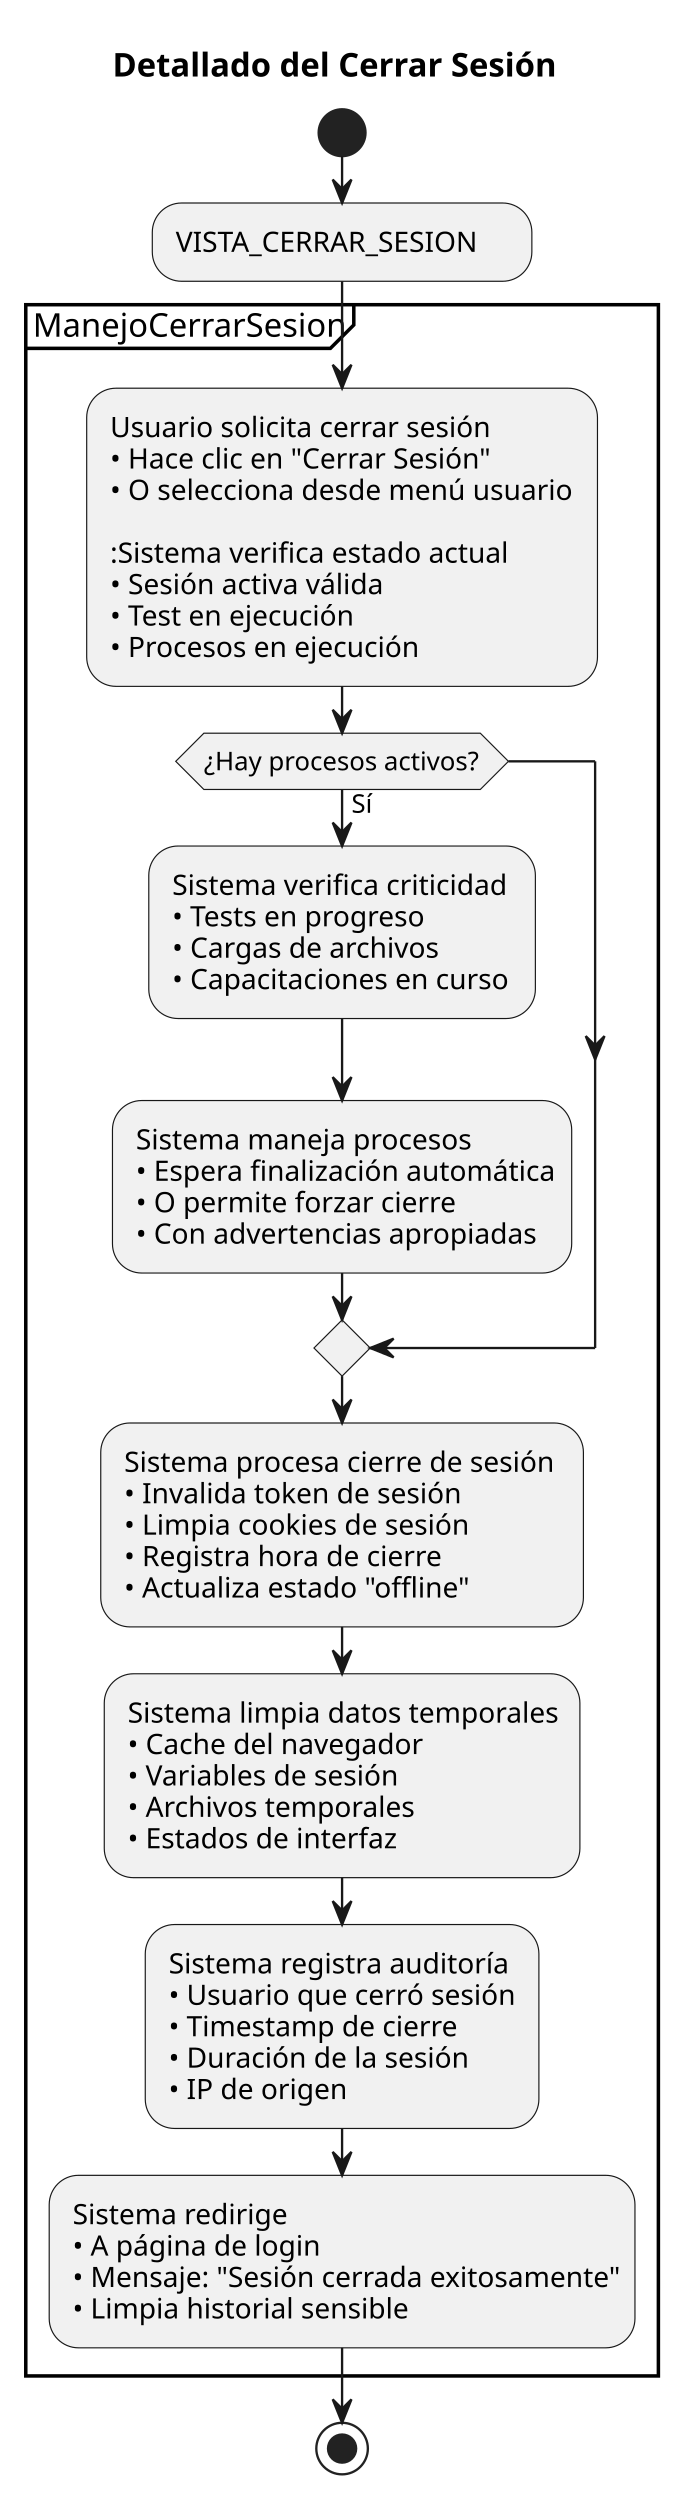
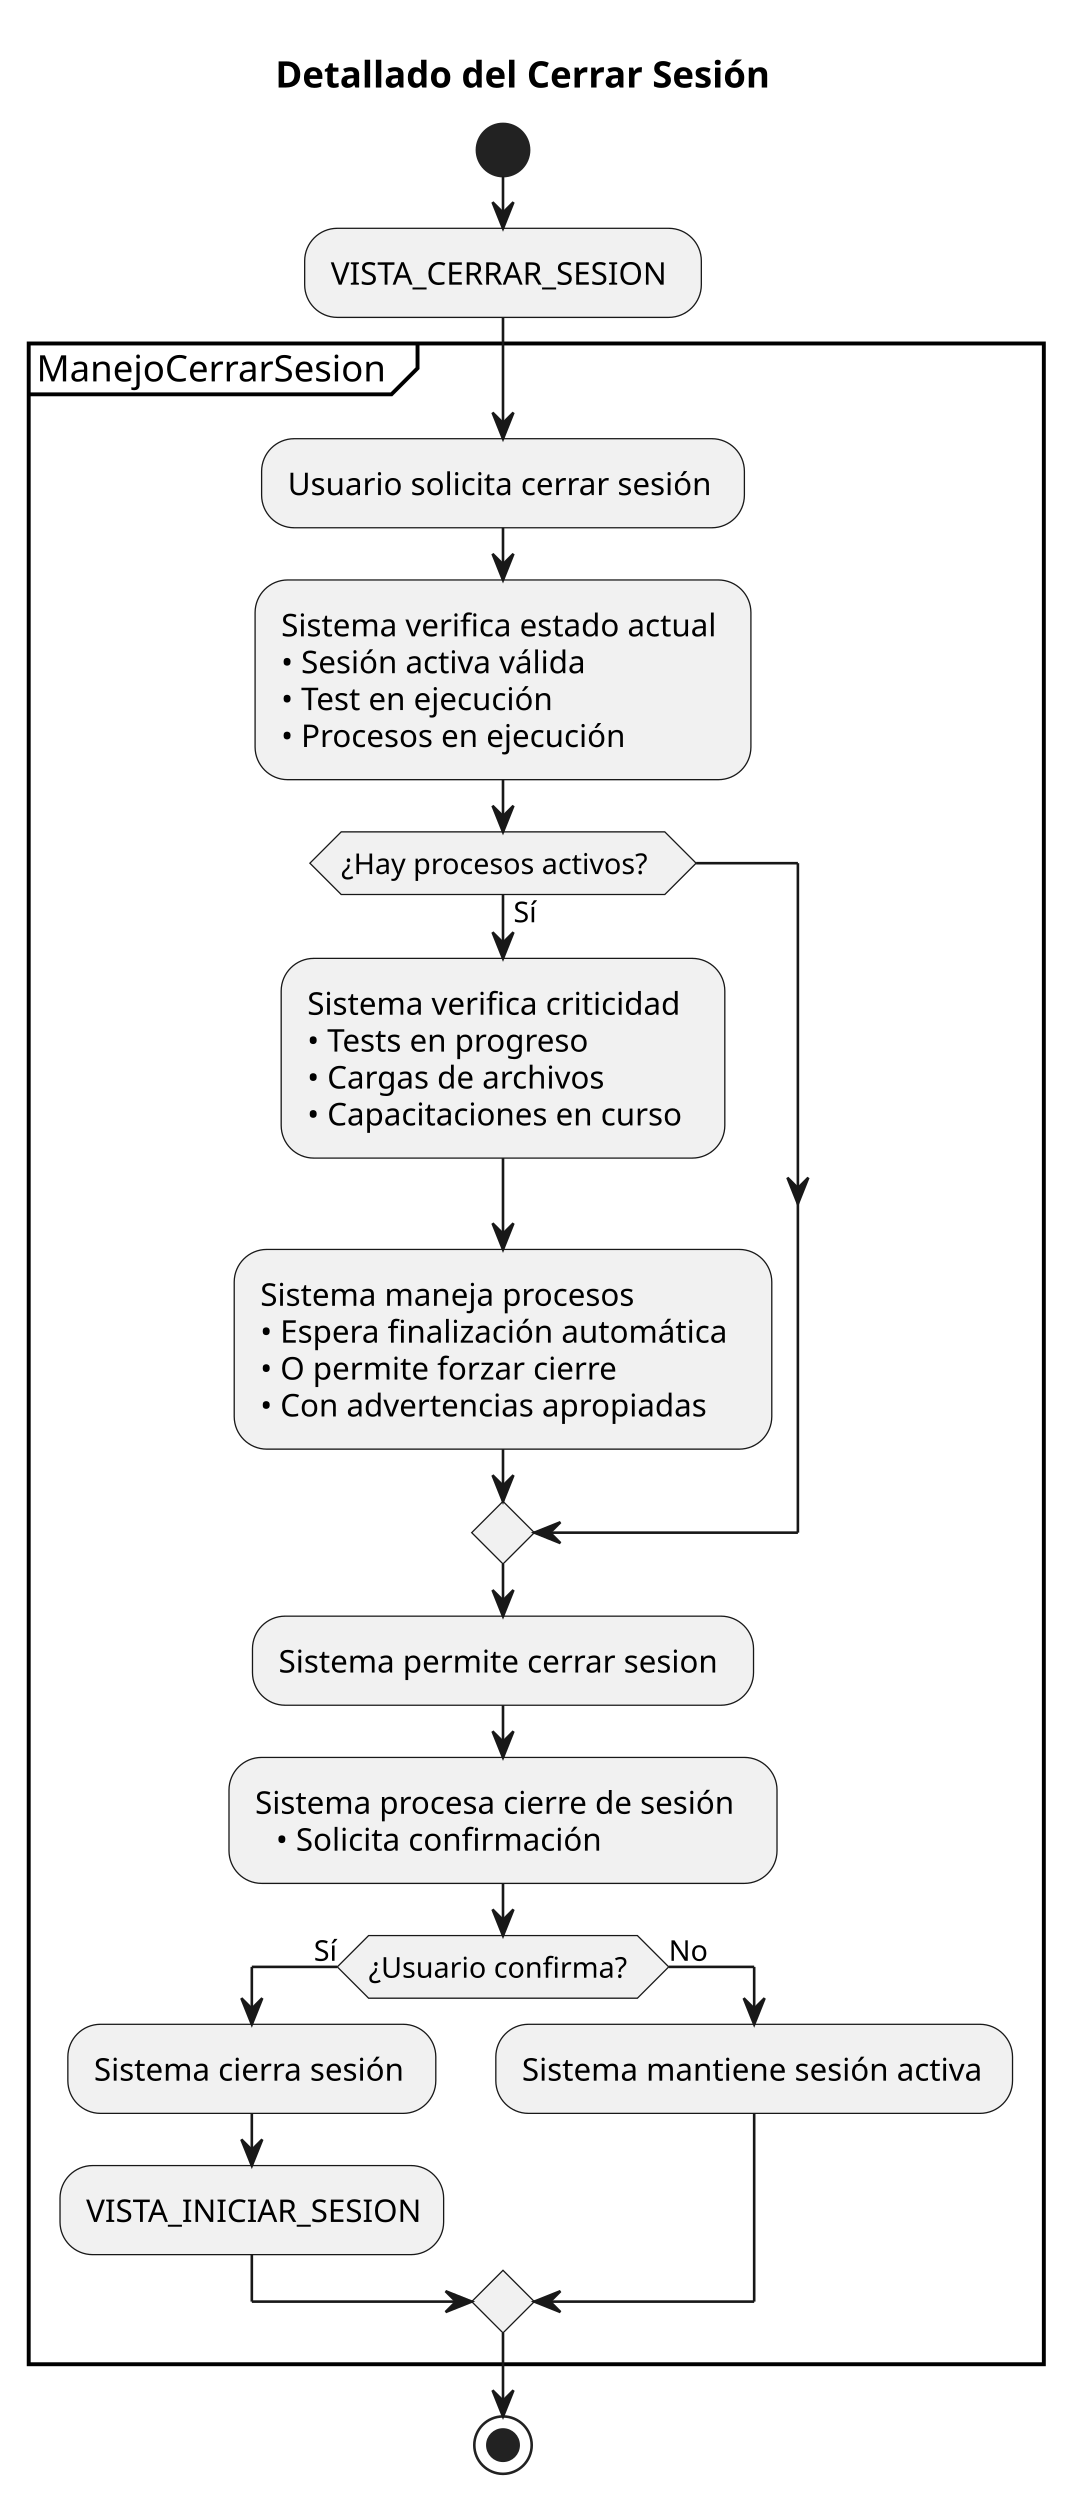
- <svg xmlns="http://www.w3.org/2000/svg" contentStyleType="text/css" height="1067px" preserveAspectRatio="none" style="width:292px;height:1067px;background:#FFFFFF;" version="1.1" viewBox="0 0 292 1067" width="292px" zoomAndPan="magnify">
+ <svg xmlns="http://www.w3.org/2000/svg" contentStyleType="text/css" height="958px" preserveAspectRatio="none" style="width:411px;height:958px;background:#FFFFFF;" version="1.1" viewBox="0 0 411 958" width="411px" zoomAndPan="magnify">
  <defs />
  <g>
-     <text fill="#000000" font-family="sans-serif" font-size="14" font-weight="bold" lengthAdjust="spacing" textLength="193" x="48" y="32.674">Detallado del Cerrar Sesión</text>
-     <ellipse cx="146" cy="56.641" fill="#222222" rx="10" ry="10" style="stroke:#222222;stroke-width:1.0;" />
-     <rect fill="#F1F1F1" height="33.406" rx="12.5" ry="12.5" style="stroke:#181818;stroke-width:0.5;" width="162" x="65" y="86.641" />
-     <text fill="#000000" font-family="sans-serif" font-size="12" lengthAdjust="spacing" textLength="142" x="75" y="107.504">VISTA_CERRAR_SESION</text>
-     <rect fill="none" height="884.004" style="stroke:#000000;stroke-width:1.5;" width="270" x="11" y="130.047" />
-     <path d="M151,130.047 L151,138.688 L141,148.688 L11,148.688 " fill="none" style="stroke:#000000;stroke-width:1.5;" />
-     <text fill="#000000" font-family="sans-serif" font-size="14" lengthAdjust="spacing" textLength="130" x="14" y="143.721">ManejoCerrarSesion</text>
-     <rect fill="#F1F1F1" height="127.25" rx="12.5" ry="12.5" style="stroke:#181818;stroke-width:0.5;" width="218" x="37" y="165.688" />
-     <text fill="#000000" font-family="sans-serif" font-size="12" lengthAdjust="spacing" textLength="162" x="47" y="186.551">Usuario solicita cerrar sesión</text>
-     <text fill="#000000" font-family="sans-serif" font-size="12" lengthAdjust="spacing" textLength="163" x="47" y="199.957">• Hace clic en "Cerrar Sesión"</text>
-     <text fill="#000000" font-family="sans-serif" font-size="12" lengthAdjust="spacing" textLength="198" x="47" y="213.363">• O selecciona desde menú usuario</text>
-     <text fill="#000000" font-family="sans-serif" font-size="12" lengthAdjust="spacing" textLength="3" x="47" y="226.769"> </text>
-     <text fill="#000000" font-family="sans-serif" font-size="12" lengthAdjust="spacing" textLength="167" x="47" y="240.176">:Sistema verifica estado actual</text>
-     <text fill="#000000" font-family="sans-serif" font-size="12" lengthAdjust="spacing" textLength="116" x="47" y="253.582">• Sesión activa válida</text>
-     <text fill="#000000" font-family="sans-serif" font-size="12" lengthAdjust="spacing" textLength="105" x="47" y="266.988">• Test en ejecución</text>
-     <text fill="#000000" font-family="sans-serif" font-size="12" lengthAdjust="spacing" textLength="134" x="47" y="280.394">• Procesos en ejecución</text>
-     <rect fill="#F1F1F1" height="73.625" rx="12.5" ry="12.5" style="stroke:#181818;stroke-width:0.5;" width="165" x="63.5" y="361.082" />
-     <text fill="#000000" font-family="sans-serif" font-size="12" lengthAdjust="spacing" textLength="139" x="73.5" y="381.945">Sistema verifica criticidad</text>
-     <text fill="#000000" font-family="sans-serif" font-size="12" lengthAdjust="spacing" textLength="109" x="73.5" y="395.352">• Tests en progreso</text>
-     <text fill="#000000" font-family="sans-serif" font-size="12" lengthAdjust="spacing" textLength="115" x="73.5" y="408.758">• Cargas de archivos</text>
-     <text fill="#000000" font-family="sans-serif" font-size="12" lengthAdjust="spacing" textLength="145" x="73.5" y="422.164">• Capacitaciones en curso</text>
-     <rect fill="#F1F1F1" height="73.625" rx="12.5" ry="12.5" style="stroke:#181818;stroke-width:0.5;" width="196" x="48" y="469.707" />
-     <text fill="#000000" font-family="sans-serif" font-size="12" lengthAdjust="spacing" textLength="146" x="58" y="490.57">Sistema maneja procesos</text>
-     <text fill="#000000" font-family="sans-serif" font-size="12" lengthAdjust="spacing" textLength="176" x="58" y="503.977">• Espera finalización automática</text>
-     <text fill="#000000" font-family="sans-serif" font-size="12" lengthAdjust="spacing" textLength="129" x="58" y="517.383">• O permite forzar cierre</text>
-     <text fill="#000000" font-family="sans-serif" font-size="12" lengthAdjust="spacing" textLength="170" x="58" y="530.789">• Con advertencias apropiadas</text>
-     <polygon fill="#F1F1F1" points="87,312.938,205,312.938,217,324.938,205,336.938,87,336.938,75,324.938,87,312.938" style="stroke:#181818;stroke-width:0.5;" />
-     <text fill="#000000" font-family="sans-serif" font-size="11" lengthAdjust="spacing" textLength="9" x="150" y="346.896">Sí</text>
-     <text fill="#000000" font-family="sans-serif" font-size="11" lengthAdjust="spacing" textLength="118" x="87" y="328.751">¿Hay procesos activos?</text>
-     <polygon fill="#F1F1F1" points="146,563.332,158,575.332,146,587.332,134,575.332,146,563.332" style="stroke:#181818;stroke-width:0.5;" />
-     <rect fill="#F1F1F1" height="87.031" rx="12.5" ry="12.5" style="stroke:#181818;stroke-width:0.5;" width="206" x="43" y="607.332" />
-     <text fill="#000000" font-family="sans-serif" font-size="12" lengthAdjust="spacing" textLength="186" x="53" y="628.195">Sistema procesa cierre de sesión</text>
-     <text fill="#000000" font-family="sans-serif" font-size="12" lengthAdjust="spacing" textLength="141" x="53" y="641.602">• Invalida token de sesión</text>
-     <text fill="#000000" font-family="sans-serif" font-size="12" lengthAdjust="spacing" textLength="150" x="53" y="655.008">• Limpia cookies de sesión</text>
-     <text fill="#000000" font-family="sans-serif" font-size="12" lengthAdjust="spacing" textLength="134" x="53" y="668.414">• Registra hora de cierre</text>
-     <text fill="#000000" font-family="sans-serif" font-size="12" lengthAdjust="spacing" textLength="141" x="53" y="681.82">• Actualiza estado "offline"</text>
-     <rect fill="#F1F1F1" height="87.031" rx="12.5" ry="12.5" style="stroke:#181818;stroke-width:0.5;" width="203" x="44.5" y="714.363" />
-     <text fill="#000000" font-family="sans-serif" font-size="12" lengthAdjust="spacing" textLength="183" x="54.5" y="735.227">Sistema limpia datos temporales</text>
-     <text fill="#000000" font-family="sans-serif" font-size="12" lengthAdjust="spacing" textLength="125" x="54.5" y="748.633">• Cache del navegador</text>
-     <text fill="#000000" font-family="sans-serif" font-size="12" lengthAdjust="spacing" textLength="118" x="54.5" y="762.039">• Variables de sesión</text>
-     <text fill="#000000" font-family="sans-serif" font-size="12" lengthAdjust="spacing" textLength="120" x="54.5" y="775.445">• Archivos temporales</text>
-     <text fill="#000000" font-family="sans-serif" font-size="12" lengthAdjust="spacing" textLength="113" x="54.5" y="788.852">• Estados de interfaz</text>
-     <rect fill="#F1F1F1" height="87.031" rx="12.5" ry="12.5" style="stroke:#181818;stroke-width:0.5;" width="168" x="62" y="821.394" />
-     <text fill="#000000" font-family="sans-serif" font-size="12" lengthAdjust="spacing" textLength="142" x="72" y="842.258">Sistema registra auditoría</text>
-     <text fill="#000000" font-family="sans-serif" font-size="12" lengthAdjust="spacing" textLength="148" x="72" y="855.664">• Usuario que cerró sesión</text>
-     <text fill="#000000" font-family="sans-serif" font-size="12" lengthAdjust="spacing" textLength="122" x="72" y="869.07">• Timestamp de cierre</text>
-     <text fill="#000000" font-family="sans-serif" font-size="12" lengthAdjust="spacing" textLength="129" x="72" y="882.477">• Duración de la sesión</text>
-     <text fill="#000000" font-family="sans-serif" font-size="12" lengthAdjust="spacing" textLength="74" x="72" y="895.883">• IP de origen</text>
-     <rect fill="#F1F1F1" height="73.625" rx="12.5" ry="12.5" style="stroke:#181818;stroke-width:0.5;" width="250" x="21" y="928.426" />
-     <text fill="#000000" font-family="sans-serif" font-size="12" lengthAdjust="spacing" textLength="91" x="31" y="949.289">Sistema redirige</text>
-     <text fill="#000000" font-family="sans-serif" font-size="12" lengthAdjust="spacing" textLength="103" x="31" y="962.695">• A página de login</text>
-     <text fill="#000000" font-family="sans-serif" font-size="12" lengthAdjust="spacing" textLength="230" x="31" y="976.102">• Mensaje: "Sesión cerrada exitosamente"</text>
-     <text fill="#000000" font-family="sans-serif" font-size="12" lengthAdjust="spacing" textLength="144" x="31" y="989.508">• Limpia historial sensible</text>
-     <ellipse cx="146" cy="1045.051" fill="none" rx="11" ry="11" style="stroke:#222222;stroke-width:1.0;" />
-     <ellipse cx="146" cy="1045.051" fill="#222222" rx="6" ry="6" style="stroke:#222222;stroke-width:1.0;" />
-     <line style="stroke:#181818;stroke-width:1.0;" x1="146" x2="146" y1="66.641" y2="86.641" />
-     <polygon fill="#181818" points="142,76.641,146,86.641,150,76.641,146,80.641" style="stroke:#181818;stroke-width:1.0;" />
-     <line style="stroke:#181818;stroke-width:1.0;" x1="146" x2="146" y1="434.707" y2="469.707" />
-     <polygon fill="#181818" points="142,459.707,146,469.707,150,459.707,146,463.707" style="stroke:#181818;stroke-width:1.0;" />
-     <line style="stroke:#181818;stroke-width:1.0;" x1="146" x2="146" y1="336.938" y2="361.082" />
-     <polygon fill="#181818" points="142,351.082,146,361.082,150,351.082,146,355.082" style="stroke:#181818;stroke-width:1.0;" />
-     <line style="stroke:#181818;stroke-width:1.0;" x1="217" x2="254" y1="324.938" y2="324.938" />
-     <polygon fill="#181818" points="250,442.207,254,452.207,258,442.207,254,446.207" style="stroke:#181818;stroke-width:1.0;" />
-     <line style="stroke:#181818;stroke-width:1.0;" x1="254" x2="254" y1="324.938" y2="575.332" />
-     <line style="stroke:#181818;stroke-width:1.0;" x1="254" x2="158" y1="575.332" y2="575.332" />
-     <polygon fill="#181818" points="168,571.332,158,575.332,168,579.332,164,575.332" style="stroke:#181818;stroke-width:1.0;" />
-     <line style="stroke:#181818;stroke-width:1.0;" x1="146" x2="146" y1="543.332" y2="563.332" />
-     <polygon fill="#181818" points="142,553.332,146,563.332,150,553.332,146,557.332" style="stroke:#181818;stroke-width:1.0;" />
-     <line style="stroke:#181818;stroke-width:1.0;" x1="146" x2="146" y1="292.938" y2="312.938" />
-     <polygon fill="#181818" points="142,302.938,146,312.938,150,302.938,146,306.938" style="stroke:#181818;stroke-width:1.0;" />
-     <line style="stroke:#181818;stroke-width:1.0;" x1="146" x2="146" y1="587.332" y2="607.332" />
-     <polygon fill="#181818" points="142,597.332,146,607.332,150,597.332,146,601.332" style="stroke:#181818;stroke-width:1.0;" />
-     <line style="stroke:#181818;stroke-width:1.0;" x1="146" x2="146" y1="694.363" y2="714.363" />
-     <polygon fill="#181818" points="142,704.363,146,714.363,150,704.363,146,708.363" style="stroke:#181818;stroke-width:1.0;" />
-     <line style="stroke:#181818;stroke-width:1.0;" x1="146" x2="146" y1="801.394" y2="821.394" />
-     <polygon fill="#181818" points="142,811.394,146,821.394,150,811.394,146,815.394" style="stroke:#181818;stroke-width:1.0;" />
-     <line style="stroke:#181818;stroke-width:1.0;" x1="146" x2="146" y1="908.426" y2="928.426" />
-     <polygon fill="#181818" points="142,918.426,146,928.426,150,918.426,146,922.426" style="stroke:#181818;stroke-width:1.0;" />
-     <line style="stroke:#181818;stroke-width:1.0;" x1="146" x2="146" y1="120.047" y2="165.688" />
-     <polygon fill="#181818" points="142,155.688,146,165.688,150,155.688,146,159.688" style="stroke:#181818;stroke-width:1.0;" />
-     <line style="stroke:#181818;stroke-width:1.0;" x1="146" x2="146" y1="1002.051" y2="1034.051" />
-     <polygon fill="#181818" points="142,1024.051,146,1034.051,150,1024.051,146,1028.051" style="stroke:#181818;stroke-width:1.0;" />
+     <text fill="#000000" font-family="sans-serif" font-size="14" font-weight="bold" lengthAdjust="spacing" textLength="197" x="105.5" y="33.535">Detallado del Cerrar Sesión</text>
+     <ellipse cx="192.75" cy="57.488" fill="#222222" rx="10" ry="10" style="stroke:#222222;stroke-width:1.0;" />
+     <rect fill="#F1F1F1" height="34.133" rx="12.5" ry="12.5" style="stroke:#181818;stroke-width:0.5;" width="152" x="116.75" y="87.488" />
+     <text fill="#000000" font-family="sans-serif" font-size="12" lengthAdjust="spacing" textLength="132" x="126.75" y="109.09">VISTA_CERRAR_SESION</text>
+     <rect fill="none" height="774.356" style="stroke:#000000;stroke-width:1.5;" width="389" x="11" y="131.621" />
+     <path d="M160,131.621 L160,141.109 L150,151.109 L11,151.109 " fill="none" style="stroke:#000000;stroke-width:1.5;" />
+     <text fill="#000000" font-family="sans-serif" font-size="14" lengthAdjust="spacing" textLength="139" x="14" y="146.156">ManejoCerrarSesion</text>
+     <rect fill="#F1F1F1" height="34.133" rx="12.5" ry="12.5" style="stroke:#181818;stroke-width:0.5;" width="185" x="100.25" y="168.109" />
+     <text fill="#000000" font-family="sans-serif" font-size="12" lengthAdjust="spacing" textLength="165" x="110.25" y="189.711">Usuario solicita cerrar sesión</text>
+     <rect fill="#F1F1F1" height="76.531" rx="12.5" ry="12.5" style="stroke:#181818;stroke-width:0.5;" width="190" x="97.75" y="222.242" />
+     <text fill="#000000" font-family="sans-serif" font-size="12" lengthAdjust="spacing" textLength="170" x="107.75" y="243.844">Sistema verifica estado actual</text>
+     <text fill="#000000" font-family="sans-serif" font-size="12" lengthAdjust="spacing" textLength="122" x="107.75" y="257.977">• Sesión activa válida</text>
+     <text fill="#000000" font-family="sans-serif" font-size="12" lengthAdjust="spacing" textLength="112" x="107.75" y="272.109">• Test en ejecución</text>
+     <text fill="#000000" font-family="sans-serif" font-size="12" lengthAdjust="spacing" textLength="138" x="107.75" y="286.242">• Procesos en ejecución</text>
+     <rect fill="#F1F1F1" height="76.531" rx="12.5" ry="12.5" style="stroke:#181818;stroke-width:0.5;" width="170" x="107.75" y="367.251" />
+     <text fill="#000000" font-family="sans-serif" font-size="12" lengthAdjust="spacing" textLength="146" x="117.75" y="388.853">Sistema verifica criticidad</text>
+     <text fill="#000000" font-family="sans-serif" font-size="12" lengthAdjust="spacing" textLength="116" x="117.75" y="402.985">• Tests en progreso</text>
+     <text fill="#000000" font-family="sans-serif" font-size="12" lengthAdjust="spacing" textLength="121" x="117.75" y="417.118">• Cargas de archivos</text>
+     <text fill="#000000" font-family="sans-serif" font-size="12" lengthAdjust="spacing" textLength="150" x="117.75" y="431.251">• Capacitaciones en curso</text>
+     <rect fill="#F1F1F1" height="76.531" rx="12.5" ry="12.5" style="stroke:#181818;stroke-width:0.5;" width="206" x="89.75" y="478.782" />
+     <text fill="#000000" font-family="sans-serif" font-size="12" lengthAdjust="spacing" textLength="147" x="99.75" y="500.384">Sistema maneja procesos</text>
+     <text fill="#000000" font-family="sans-serif" font-size="12" lengthAdjust="spacing" textLength="186" x="99.75" y="514.517">• Espera finalización automática</text>
+     <text fill="#000000" font-family="sans-serif" font-size="12" lengthAdjust="spacing" textLength="145" x="99.75" y="528.649">• O permite forzar cierre</text>
+     <text fill="#000000" font-family="sans-serif" font-size="12" lengthAdjust="spacing" textLength="180" x="99.75" y="542.782">• Con advertencias apropiadas</text>
+     <polygon fill="#F1F1F1" points="130.75,318.773,254.75,318.773,266.75,330.773,254.75,342.773,130.75,342.773,118.75,330.773,130.75,318.773" style="stroke:#181818;stroke-width:0.5;" />
+     <text fill="#000000" font-family="sans-serif" font-size="11" lengthAdjust="spacing" textLength="9" x="196.75" y="353.408">Sí</text>
+     <text fill="#000000" font-family="sans-serif" font-size="11" lengthAdjust="spacing" textLength="124" x="130.75" y="334.931">¿Hay procesos activos?</text>
+     <polygon fill="#F1F1F1" points="192.75,575.313,204.75,587.313,192.75,599.313,180.75,587.313,192.75,575.313" style="stroke:#181818;stroke-width:0.5;" />
+     <rect fill="#F1F1F1" height="34.133" rx="12.5" ry="12.5" style="stroke:#181818;stroke-width:0.5;" width="192" x="96.75" y="619.313" />
+     <text fill="#000000" font-family="sans-serif" font-size="12" lengthAdjust="spacing" textLength="172" x="106.75" y="640.915">Sistema permite cerrar sesion</text>
+     <rect fill="#F1F1F1" height="48.266" rx="12.5" ry="12.5" style="stroke:#181818;stroke-width:0.5;" width="210" x="87.75" y="673.446" />
+     <text fill="#000000" font-family="sans-serif" font-size="12" lengthAdjust="spacing" textLength="190" x="97.75" y="695.048">Sistema procesa cierre de sesión</text>
+     <text fill="#000000" font-family="sans-serif" font-size="12" lengthAdjust="spacing" textLength="127" x="105.75" y="709.181">• Solicita confirmación</text>
+     <polygon fill="#F1F1F1" points="141.25,741.712,244.25,741.712,256.25,753.712,244.25,765.712,141.25,765.712,129.25,753.712,141.25,741.712" style="stroke:#181818;stroke-width:0.5;" />
+     <text fill="#000000" font-family="sans-serif" font-size="11" lengthAdjust="spacing" textLength="103" x="141.25" y="757.869">¿Usuario confirma?</text>
+     <text fill="#000000" font-family="sans-serif" font-size="11" lengthAdjust="spacing" textLength="9" x="120.25" y="751.392">Sí</text>
+     <text fill="#000000" font-family="sans-serif" font-size="11" lengthAdjust="spacing" textLength="15" x="256.25" y="751.392">No</text>
+     <rect fill="#F1F1F1" height="34.133" rx="12.5" ry="12.5" style="stroke:#181818;stroke-width:0.5;" width="141" x="26" y="775.712" />
+     <text fill="#000000" font-family="sans-serif" font-size="12" lengthAdjust="spacing" textLength="121" x="36" y="797.313">Sistema cierra sesión</text>
+     <rect fill="#F1F1F1" height="34.133" rx="12.5" ry="12.5" style="stroke:#181818;stroke-width:0.5;" width="147" x="23" y="829.845" />
+     <text fill="#000000" font-family="sans-serif" font-size="12" lengthAdjust="spacing" textLength="127" x="33" y="851.446">VISTA_INICIAR_SESION</text>
+     <rect fill="#F1F1F1" height="34.133" rx="12.5" ry="12.5" style="stroke:#181818;stroke-width:0.5;" width="198" x="190" y="775.712" />
+     <text fill="#000000" font-family="sans-serif" font-size="12" lengthAdjust="spacing" textLength="178" x="200" y="797.313">Sistema mantiene sesión activa</text>
+     <polygon fill="#F1F1F1" points="192.75,869.977,204.75,881.977,192.75,893.977,180.75,881.977,192.75,869.977" style="stroke:#181818;stroke-width:0.5;" />
+     <ellipse cx="192.75" cy="936.977" fill="none" rx="11" ry="11" style="stroke:#222222;stroke-width:1.0;" />
+     <ellipse cx="192.75" cy="936.977" fill="#222222" rx="6" ry="6" style="stroke:#222222;stroke-width:1.0;" />
+     <line style="stroke:#181818;stroke-width:1.0;" x1="192.75" x2="192.75" y1="67.488" y2="87.488" />
+     <polygon fill="#181818" points="188.75,77.488,192.75,87.488,196.75,77.488,192.75,81.488" style="stroke:#181818;stroke-width:1.0;" />
+     <line style="stroke:#181818;stroke-width:1.0;" x1="192.75" x2="192.75" y1="202.242" y2="222.242" />
+     <polygon fill="#181818" points="188.75,212.242,192.75,222.242,196.75,212.242,192.75,216.242" style="stroke:#181818;stroke-width:1.0;" />
+     <line style="stroke:#181818;stroke-width:1.0;" x1="192.75" x2="192.75" y1="443.782" y2="478.782" />
+     <polygon fill="#181818" points="188.75,468.782,192.75,478.782,196.75,468.782,192.75,472.782" style="stroke:#181818;stroke-width:1.0;" />
+     <line style="stroke:#181818;stroke-width:1.0;" x1="192.75" x2="192.75" y1="342.773" y2="367.251" />
+     <polygon fill="#181818" points="188.75,357.251,192.75,367.251,196.75,357.251,192.75,361.251" style="stroke:#181818;stroke-width:1.0;" />
+     <line style="stroke:#181818;stroke-width:1.0;" x1="266.75" x2="305.75" y1="330.773" y2="330.773" />
+     <polygon fill="#181818" points="301.75,451.282,305.75,461.282,309.75,451.282,305.75,455.282" style="stroke:#181818;stroke-width:1.0;" />
+     <line style="stroke:#181818;stroke-width:1.0;" x1="305.75" x2="305.75" y1="330.773" y2="587.313" />
+     <line style="stroke:#181818;stroke-width:1.0;" x1="305.75" x2="204.75" y1="587.313" y2="587.313" />
+     <polygon fill="#181818" points="214.75,583.313,204.75,587.313,214.75,591.313,210.75,587.313" style="stroke:#181818;stroke-width:1.0;" />
+     <line style="stroke:#181818;stroke-width:1.0;" x1="192.75" x2="192.75" y1="555.313" y2="575.313" />
+     <polygon fill="#181818" points="188.75,565.313,192.75,575.313,196.75,565.313,192.75,569.313" style="stroke:#181818;stroke-width:1.0;" />
+     <line style="stroke:#181818;stroke-width:1.0;" x1="192.75" x2="192.75" y1="298.773" y2="318.773" />
+     <polygon fill="#181818" points="188.75,308.773,192.75,318.773,196.75,308.773,192.75,312.773" style="stroke:#181818;stroke-width:1.0;" />
+     <line style="stroke:#181818;stroke-width:1.0;" x1="192.75" x2="192.75" y1="599.313" y2="619.313" />
+     <polygon fill="#181818" points="188.75,609.313,192.75,619.313,196.75,609.313,192.75,613.313" style="stroke:#181818;stroke-width:1.0;" />
+     <line style="stroke:#181818;stroke-width:1.0;" x1="192.75" x2="192.75" y1="653.446" y2="673.446" />
+     <polygon fill="#181818" points="188.75,663.446,192.75,673.446,196.75,663.446,192.75,667.446" style="stroke:#181818;stroke-width:1.0;" />
+     <line style="stroke:#181818;stroke-width:1.0;" x1="96.5" x2="96.5" y1="809.845" y2="829.845" />
+     <polygon fill="#181818" points="92.5,819.845,96.5,829.845,100.5,819.845,96.5,823.845" style="stroke:#181818;stroke-width:1.0;" />
+     <line style="stroke:#181818;stroke-width:1.0;" x1="129.25" x2="96.5" y1="753.712" y2="753.712" />
+     <line style="stroke:#181818;stroke-width:1.0;" x1="96.5" x2="96.5" y1="753.712" y2="775.712" />
+     <polygon fill="#181818" points="92.5,765.712,96.5,775.712,100.5,765.712,96.5,769.712" style="stroke:#181818;stroke-width:1.0;" />
+     <line style="stroke:#181818;stroke-width:1.0;" x1="256.25" x2="289" y1="753.712" y2="753.712" />
+     <line style="stroke:#181818;stroke-width:1.0;" x1="289" x2="289" y1="753.712" y2="775.712" />
+     <polygon fill="#181818" points="285,765.712,289,775.712,293,765.712,289,769.712" style="stroke:#181818;stroke-width:1.0;" />
+     <line style="stroke:#181818;stroke-width:1.0;" x1="96.5" x2="96.5" y1="863.977" y2="881.977" />
+     <line style="stroke:#181818;stroke-width:1.0;" x1="96.5" x2="180.75" y1="881.977" y2="881.977" />
+     <polygon fill="#181818" points="170.75,877.977,180.75,881.977,170.75,885.977,174.75,881.977" style="stroke:#181818;stroke-width:1.0;" />
+     <line style="stroke:#181818;stroke-width:1.0;" x1="289" x2="289" y1="809.845" y2="881.977" />
+     <line style="stroke:#181818;stroke-width:1.0;" x1="289" x2="204.75" y1="881.977" y2="881.977" />
+     <polygon fill="#181818" points="214.75,877.977,204.75,881.977,214.75,885.977,210.75,881.977" style="stroke:#181818;stroke-width:1.0;" />
+     <line style="stroke:#181818;stroke-width:1.0;" x1="192.75" x2="192.75" y1="721.712" y2="741.712" />
+     <polygon fill="#181818" points="188.75,731.712,192.75,741.712,196.75,731.712,192.75,735.712" style="stroke:#181818;stroke-width:1.0;" />
+     <line style="stroke:#181818;stroke-width:1.0;" x1="192.75" x2="192.75" y1="121.621" y2="168.109" />
+     <polygon fill="#181818" points="188.75,158.109,192.75,168.109,196.75,158.109,192.75,162.109" style="stroke:#181818;stroke-width:1.0;" />
+     <line style="stroke:#181818;stroke-width:1.0;" x1="192.75" x2="192.75" y1="893.977" y2="925.977" />
+     <polygon fill="#181818" points="188.75,915.977,192.75,925.977,196.75,915.977,192.75,919.977" style="stroke:#181818;stroke-width:1.0;" />
  </g>
</svg>
